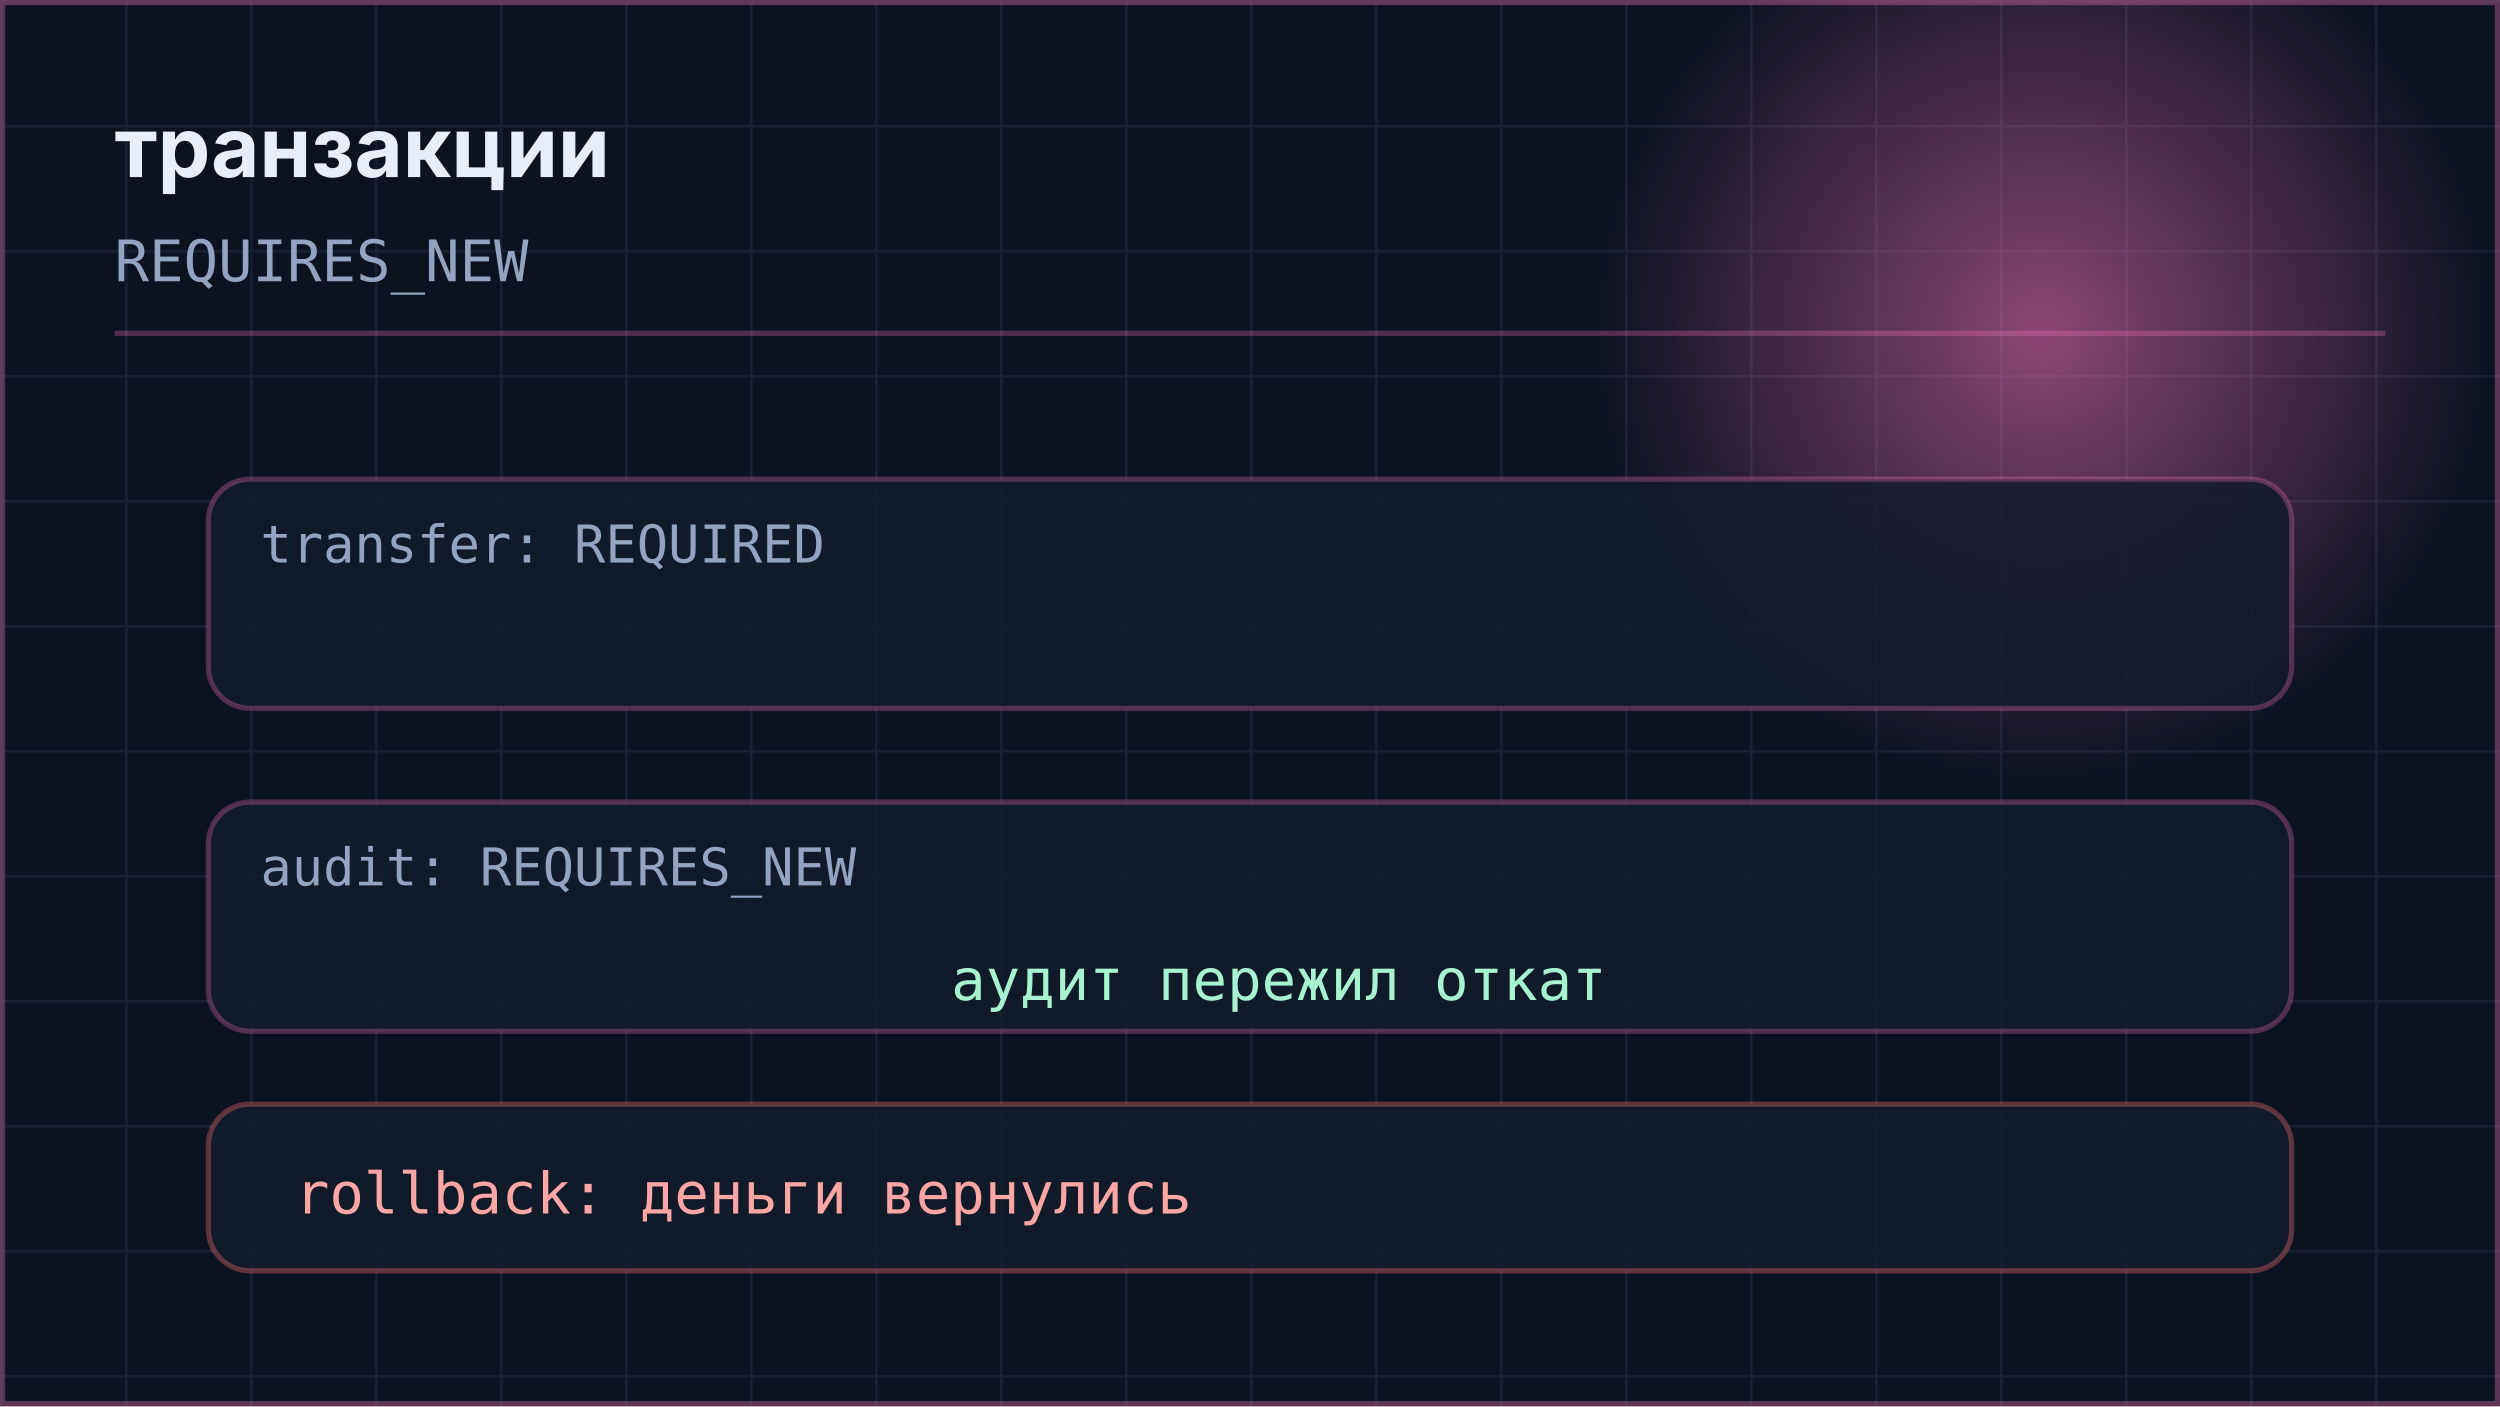
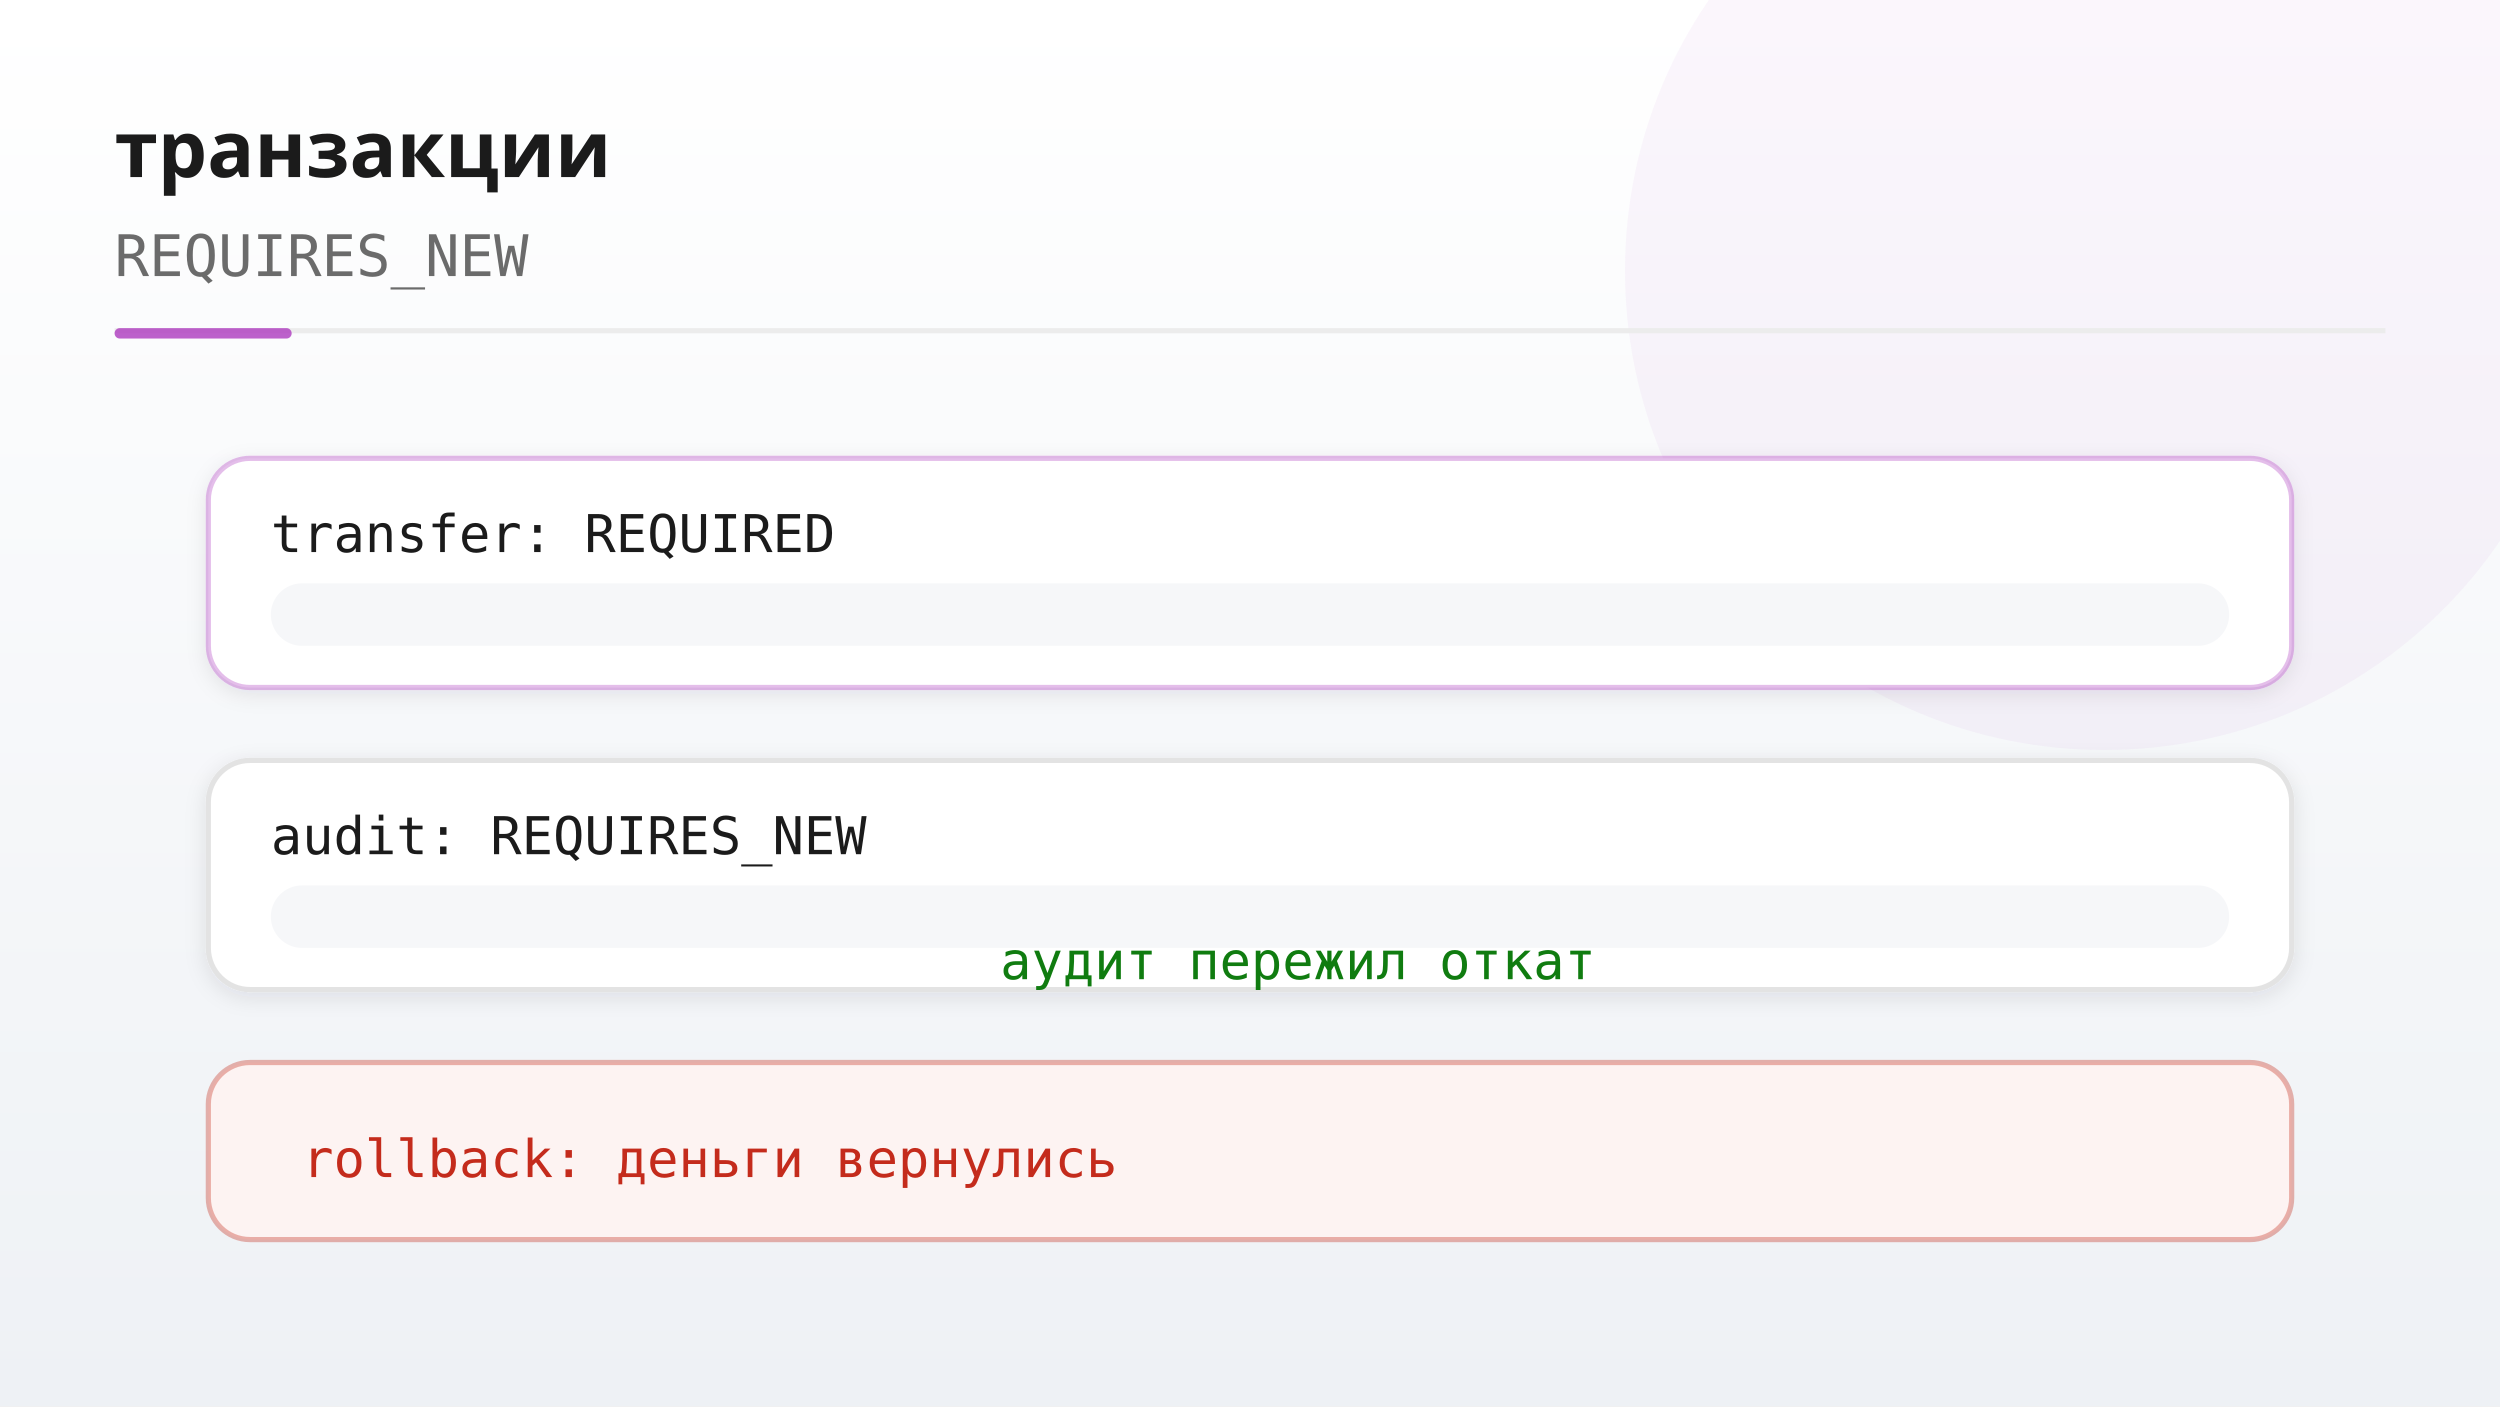
<svg xmlns="http://www.w3.org/2000/svg" viewBox="0 0 480 270" width="480" height="270" role="img" aria-label="транзакции">
  <defs>
-     <pattern id="grid-p3" width="24" height="24" patternUnits="userSpaceOnUse">
-       <path d="M24 0H0V24" fill="none" stroke="rgba(120, 160, 210, 0.10)" stroke-width="1" />
-     </pattern>
-     <radialGradient id="glow-p3" cx="50%" cy="50%" r="50%">
-       <stop offset="0%" stop-color="#f472b6" stop-opacity="0.55" />
-       <stop offset="100%" stop-color="#f472b6" stop-opacity="0" />
-     </radialGradient>
+     <linearGradient id="bg-p3" x1="0" y1="0" x2="0" y2="1">
+       <stop offset="0%" stop-color="#ffffff" />
+       <stop offset="100%" stop-color="#eef1f5" />
+     </linearGradient>
    <linearGradient id="line-p3" x1="0" y1="0" x2="1" y2="0">
-       <stop offset="0%" stop-color="#f472b6" stop-opacity="0.15" />
-       <stop offset="50%" stop-color="#f472b6" stop-opacity="0.9" />
-       <stop offset="100%" stop-color="#f472b6" stop-opacity="0.15" />
+       <stop offset="0%" stop-color="#b146c2" stop-opacity="0.2" />
+       <stop offset="50%" stop-color="#b146c2" stop-opacity="0.9" />
+       <stop offset="100%" stop-color="#b146c2" stop-opacity="0.2" />
    </linearGradient>
-     <filter id="blur-p3" x="-40%" y="-40%" width="180%" height="180%">
-       <feGaussianBlur stdDeviation="5" />
+     <filter id="sh-p3" x="-20%" y="-20%" width="140%" height="160%">
+       <feDropShadow dx="0" dy="1" stdDeviation="2" flood-color="#0f172a" flood-opacity="0.10" />
    </filter>
  </defs>
-   <rect width="480" height="270" fill="#0b1220" />
-   <rect width="480" height="270" fill="url(#grid-p3)" />
-   <circle cx="392" cy="64" r="86" fill="url(#glow-p3)">
-     <animate attributeName="r" values="78;92;78" dur="6s" repeatCount="indefinite" />
-   </circle>
-   <rect x="0.5" y="0.5" width="479" height="269" fill="none" stroke="#f472b6" stroke-opacity="0.35" />
-   <text x="22" y="34" font-family="Inter, 'Segoe UI', sans-serif" font-size="16" font-weight="700" fill="#e6eefc">транзакции</text>
-   <text x="22" y="54" font-family="'Cascadia Code', 'JetBrains Mono', Consolas, monospace" font-size="11" fill="#93a4c0">REQUIRES_NEW</text>
-   <line x1="22" y1="64" x2="458" y2="64" stroke="#f472b6" stroke-opacity="0.3" />
-   <rect x="40" y="92" width="400" height="44" rx="8" fill="rgba(18, 27, 43, 0.85)" stroke="#f472b6" stroke-opacity="0.3" />
-   <text x="50" y="108" font-family="'Cascadia Code', 'JetBrains Mono', Consolas, monospace" font-size="10" fill="#93a4c0">transfer: REQUIRED</text>
-   <rect x="42" y="112" height="22" rx="4" fill="#f472b6" fill-opacity="0.55">
-     <animate attributeName="width" values="0;394;394;0" keyTimes="0;0.55;0.7;1" dur="5s" repeatCount="indefinite" />
+   <rect width="480" height="270" fill="url(#bg-p3)" />
+   <circle cx="404" cy="52" r="92" fill="#b146c2" fill-opacity="0.05" />
+   <text x="22" y="34" font-family="'Segoe UI Variable Text', 'Segoe UI', system-ui, sans-serif" font-size="15" font-weight="600" fill="#1b1b1b">транзакции</text>
+   <text x="22" y="53" font-family="'Cascadia Code', 'Cascadia Mono', Consolas, monospace" font-size="11" fill="#6b6b6b">REQUIRES_NEW</text>
+   <rect x="22" y="63" width="436" height="1" fill="#ececec" />
+   <rect x="22" y="63" width="34" height="2" rx="1" fill="#b146c2" fill-opacity="0.85" />
+   <rect x="40" y="88" width="400" height="44" rx="8" fill="#ffffff" stroke="#b146c2" stroke-opacity="0.35" filter="url(#sh-p3)" />
+   <text x="52" y="106" font-family="'Cascadia Code', 'Cascadia Mono', Consolas, monospace" font-size="10" font-weight="400" fill="#1b1b1b">transfer: REQUIRED</text>
+   <rect x="52" y="112" width="376" height="12" rx="6" fill="#f6f7f9" />
+   <rect x="52" y="112" height="12" rx="6" fill="#b146c2" fill-opacity="0.75">
+     <animate attributeName="width" values="0;376;376;0" keyTimes="0;0.55;0.7;1" dur="5s" repeatCount="indefinite" />
  </rect>
-   <rect x="40" y="154" width="400" height="44" rx="8" fill="rgba(18, 27, 43, 0.85)" stroke="#f472b6" stroke-opacity="0.3" />
-   <text x="50" y="170" font-family="'Cascadia Code', 'JetBrains Mono', Consolas, monospace" font-size="10" fill="#93a4c0">audit: REQUIRES_NEW</text>
-   <rect x="42" y="174" height="22" rx="4" fill="#34d399" fill-opacity="0.6">
+   <rect x="40" y="146" width="400" height="44" rx="8" fill="#ffffff" stroke="#e3e3e3" stroke-opacity="1" filter="url(#sh-p3)" />
+   <text x="52" y="164" font-family="'Cascadia Code', 'Cascadia Mono', Consolas, monospace" font-size="10" font-weight="400" fill="#1b1b1b">audit: REQUIRES_NEW</text>
+   <rect x="52" y="170" width="376" height="12" rx="6" fill="#f6f7f9" />
+   <rect x="52" y="170" height="12" rx="6" fill="#107c10" fill-opacity="0.75">
    <animate attributeName="width" values="0;120;120" keyTimes="0;0.35;1" dur="5s" repeatCount="indefinite" />
  </rect>
-   <text x="176" y="192" font-family="'Cascadia Code', 'JetBrains Mono', Consolas, monospace" font-size="11" fill="#a7f3d0">
+   <text x="186" y="188" font-family="'Cascadia Code', 'Cascadia Mono', Consolas, monospace" font-size="10" fill="#107c10">
    <animate attributeName="opacity" values="0;0;1;1" keyTimes="0;0.4;0.5;1" dur="5s" repeatCount="indefinite" />
    аудит пережил откат
  </text>
-   <rect x="40" y="212" width="400" height="32" rx="8" fill="rgba(18, 27, 43, 0.85)" stroke="#f87171" stroke-opacity="0.35" />
-   <text x="50" y="233" font-family="'Cascadia Code', 'JetBrains Mono', Consolas, monospace" font-size="11" fill="#fca5a5">
+   <rect x="40" y="204" width="400" height="34" rx="8" fill="#fdf3f2" stroke="#c42b1c" stroke-opacity="0.35" />
+   <text x="52" y="226" font-family="'Cascadia Code', 'Cascadia Mono', Consolas, monospace" font-size="10" fill="#c42b1c">
    <animate attributeName="opacity" values="0;0;1;0" keyTimes="0;0.55;0.7;1" dur="5s" repeatCount="indefinite" />
    rollback: деньги вернулись
  </text>
</svg>
